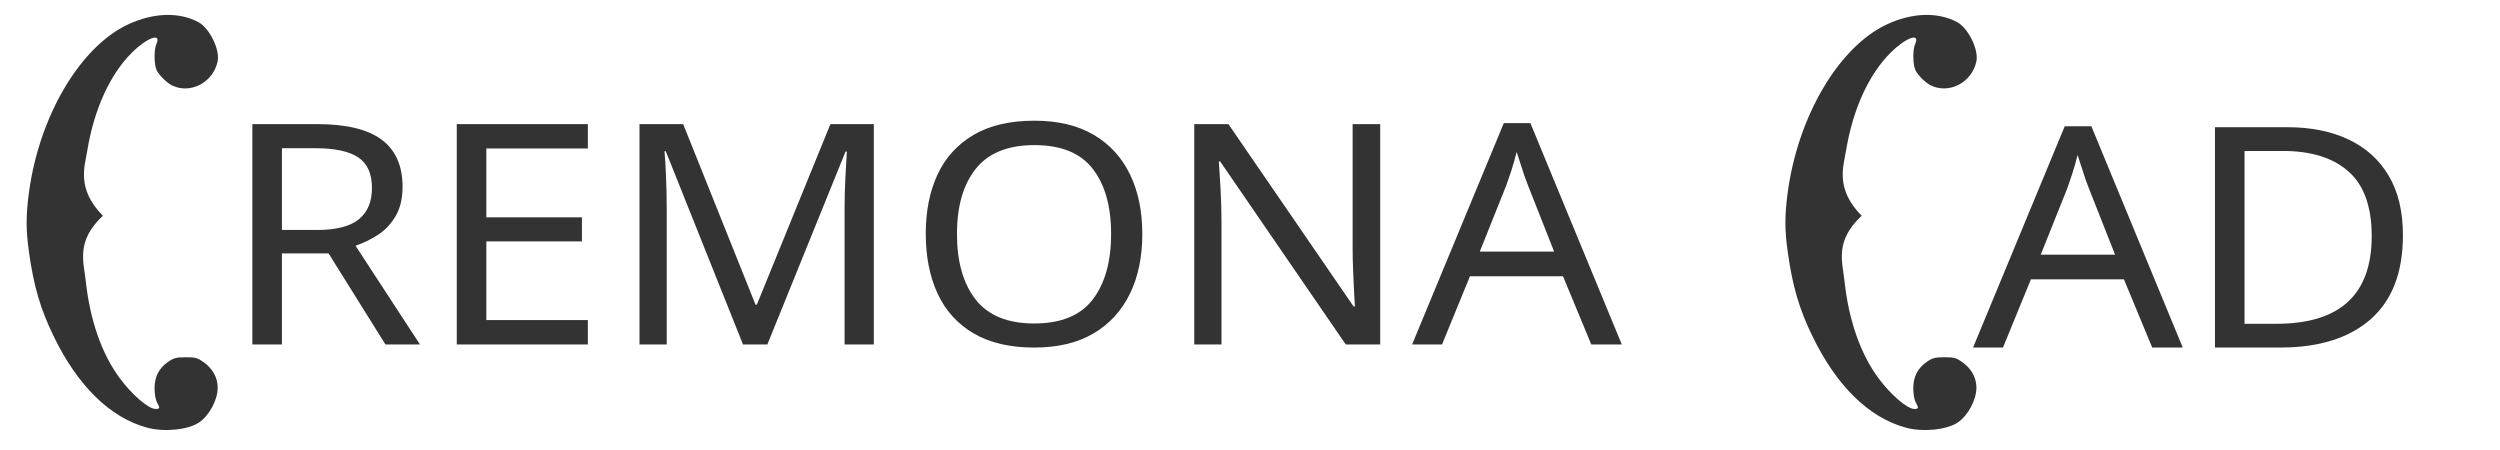
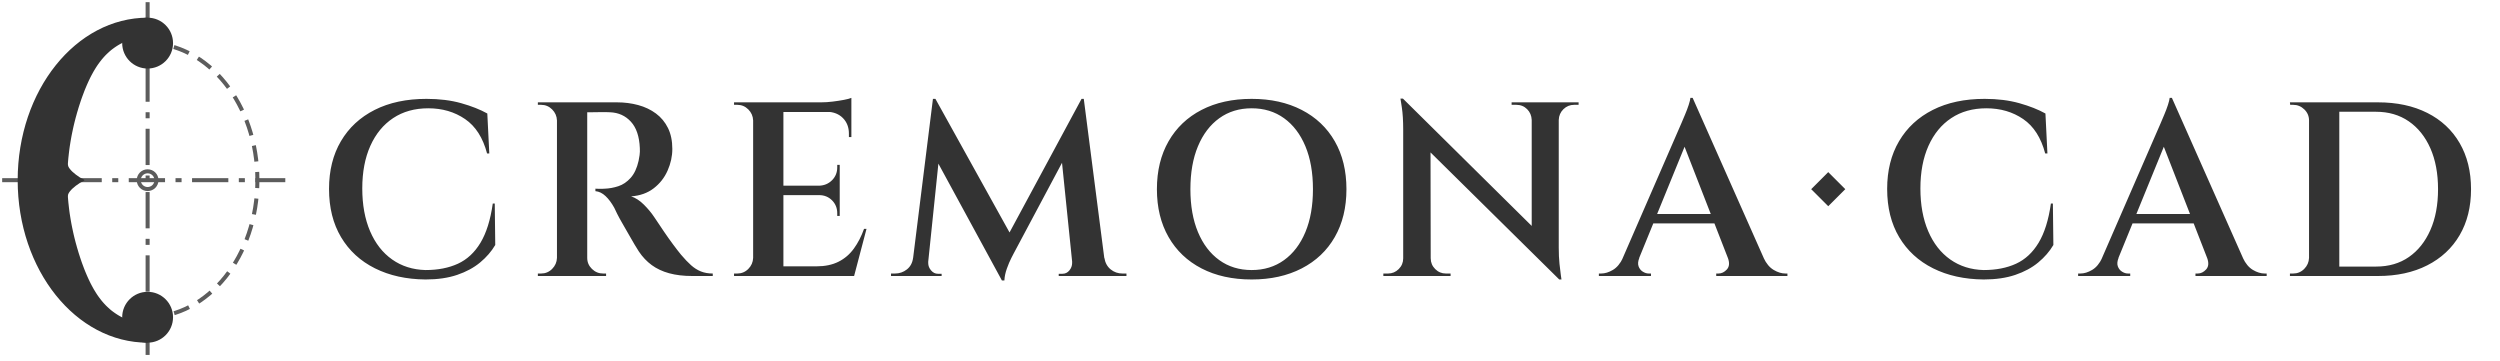
- <svg xmlns="http://www.w3.org/2000/svg" width="250" height="45" viewBox="0 0 66.146 11.906" version="1.1" id="svg1" xml:space="preserve">
-   <defs id="defs1">
-     <rect x="160.599" y="134.294" width="429.335" height="232.983" id="rect1" />
-     <rect x="160.599" y="134.294" width="429.335" height="232.983" id="rect1-4" />
-     <rect x="160.599" y="134.294" width="429.335" height="232.983" id="rect2" />
-     <rect x="160.599" y="134.294" width="429.335" height="232.983" id="rect3" />
-   </defs>
-   <g id="layer1">
-     <text xml:space="preserve" transform="matrix(0.1164561,0,0,0.1093527,-12.87028,-12.3878)" id="text1" style="font-style:normal;font-variant:normal;font-weight:normal;font-stretch:normal;font-size:74.667px;font-family:'Plantagenet Cherokee';-inkscape-font-specification:'Plantagenet Cherokee';text-align:start;writing-mode:lr-tb;direction:ltr;white-space:pre;shape-inside:url(#rect1);display:inline;fill:#333333;stroke:none;stroke-width:3.78">
-       <tspan x="160.6" y="196.623" id="tspan2">REMONA </tspan>
-     </text>
-     <text xml:space="preserve" transform="matrix(0.1164561,0,0,0.1093527,33.50103,-12.30615)" id="text2" style="font-style:normal;font-variant:normal;font-weight:normal;font-stretch:normal;font-size:74.667px;font-family:'Plantagenet Cherokee';-inkscape-font-specification:'Plantagenet Cherokee';text-align:start;writing-mode:lr-tb;direction:ltr;white-space:pre;shape-inside:url(#rect3);display:inline;fill:#333333;stroke:none;stroke-width:3.78">
-       <tspan x="160.6" y="196.623" id="tspan3">AD</tspan>
-     </text>
-     <text xml:space="preserve" style="font-style:normal;font-variant:normal;font-weight:normal;font-stretch:normal;font-size:19.756px;font-family:Luminari;-inkscape-font-specification:Luminari;text-align:start;writing-mode:lr-tb;direction:ltr;text-anchor:start;fill:#333333;stroke-width:1" x="10.023" y="15.782" id="text3">
-       <tspan id="tspan1" style="stroke-width:1" x="10.023" y="15.782" />
-     </text>
-     <path style="fill:#333333;stroke-width:0.164" d="M 3.892,11.315 C 2.914,11.051 2.054,10.208 1.415,8.887 1.067,8.168 0.894,7.575 0.767,6.675 0.685,6.085 0.684,5.713 0.764,5.107 1.032,3.085 2.109,1.25 3.381,0.649 4.05,0.334 4.738,0.31 5.25,0.586 5.545,0.745 5.824,1.316 5.758,1.626 5.639,2.186 5.031,2.501 4.544,2.256 4.412,2.189 4.218,1.998 4.149,1.866 4.075,1.724 4.069,1.313 4.139,1.16 4.276,0.858 3.897,0.991 3.497,1.386 2.913,1.962 2.491,2.884 2.31,3.981 2.238,4.417 2.022,4.995 2.722,5.709 2.005,6.381 2.214,6.925 2.269,7.433 2.381,8.472 2.691,9.36 3.166,10.003 c 0.325,0.44 0.763,0.817 0.95,0.817 0.117,0 0.123,-0.024 0.037,-0.174 -0.034,-0.06 -0.063,-0.223 -0.064,-0.363 C 4.087,9.97 4.202,9.743 4.45,9.572 4.597,9.47 4.667,9.452 4.916,9.452 c 0.259,0 0.314,0.016 0.48,0.136 0.233,0.169 0.364,0.409 0.364,0.669 0,0.323 -0.224,0.741 -0.494,0.921 -0.295,0.197 -0.92,0.259 -1.373,0.137 z" id="path3" />
-     <path style="fill:#333333;stroke-width:0.164" d="M 50.427,11.315 C 49.448,11.051 48.589,10.208 47.95,8.887 47.602,8.168 47.428,7.575 47.302,6.675 c -0.083,-0.59 -0.084,-0.962 -0.004,-1.568 0.268,-2.022 1.345,-3.857 2.617,-4.458 0.669,-0.316 1.357,-0.339 1.869,-0.063 0.295,0.159 0.574,0.73 0.508,1.04 -0.118,0.559 -0.727,0.875 -1.214,0.629 -0.132,-0.066 -0.326,-0.258 -0.395,-0.389 -0.074,-0.142 -0.08,-0.553 -0.01,-0.707 0.138,-0.302 -0.242,-0.168 -0.642,0.227 -0.584,0.576 -1.005,1.498 -1.187,2.595 -0.072,0.436 -0.288,1.014 0.412,1.728 -0.717,0.671 -0.508,1.216 -0.454,1.724 0.112,1.04 0.422,1.927 0.897,2.57 0.325,0.44 0.763,0.817 0.95,0.817 0.117,0 0.123,-0.024 0.037,-0.174 -0.034,-0.06 -0.063,-0.223 -0.064,-0.363 -0.002,-0.313 0.113,-0.539 0.361,-0.711 0.147,-0.102 0.217,-0.12 0.466,-0.12 0.259,0 0.314,0.016 0.48,0.136 0.233,0.169 0.364,0.409 0.364,0.669 0,0.323 -0.224,0.741 -0.494,0.921 -0.295,0.197 -0.92,0.259 -1.373,0.137 z" id="path3-9" />
+ <svg xmlns="http://www.w3.org/2000/svg" viewBox="0.19 0.05 80.616 11.62" width="304.728" height="43.924">
+   <g fill="none" stroke="#333333" stroke-width="0.13" opacity="0.8">
+     <path d="M4.95,1.44A3.54,4.42 0 0 1 4.95,10.28" stroke-dasharray="0.52 0.338" />
+     <path d="M4.95,0.12V11.6M0.26,5.86H9.39" stroke-dasharray="1.17 0.338 0.195 0.338" />
+     <circle cx="4.95" cy="5.86" r="0.286" />
+   </g>
+   <g fill="#333333">
+     <path d="M4.95,0.62A4.19,5.24 0 0 0 4.95,11.1L4.951,10.48C4.941,10.48 4.913,10.48 4.894,10.479C4.875,10.479 4.856,10.478 4.837,10.476C4.819,10.475 4.8,10.474 4.781,10.472C4.762,10.47 4.743,10.468 4.725,10.466C4.706,10.463 4.687,10.461 4.669,10.458C4.65,10.455 4.631,10.452 4.613,10.448C4.594,10.444 4.575,10.441 4.557,10.436C4.538,10.432 4.52,10.428 4.501,10.423C4.483,10.418 4.465,10.413 4.446,10.408C4.428,10.403 4.41,10.397 4.391,10.391C4.373,10.385 4.355,10.379 4.337,10.373C4.319,10.366 4.301,10.359 4.283,10.352C4.265,10.345 4.247,10.338 4.229,10.33C4.212,10.323 4.194,10.315 4.176,10.307C4.159,10.298 4.141,10.29 4.124,10.281C4.107,10.272 4.089,10.263 4.072,10.254C4.055,10.245 4.038,10.235 4.021,10.225C4.004,10.215 3.987,10.205 3.97,10.194C3.954,10.184 3.937,10.173 3.921,10.162C3.904,10.151 3.888,10.14 3.872,10.128C3.856,10.117 3.84,10.105 3.824,10.093C3.808,10.081 3.792,10.068 3.776,10.056C3.761,10.043 3.745,10.03 3.73,10.017C3.715,10.004 3.7,9.99 3.685,9.976C3.67,9.963 3.655,9.949 3.64,9.934C3.625,9.92 3.611,9.906 3.596,9.891C3.582,9.876 3.568,9.861 3.554,9.846C3.54,9.831 3.526,9.815 3.512,9.799C3.498,9.783 3.485,9.767 3.471,9.751C3.458,9.735 3.445,9.718 3.432,9.701C3.419,9.685 3.406,9.668 3.393,9.65C3.38,9.633 3.368,9.615 3.355,9.598C3.343,9.58 3.33,9.562 3.318,9.544C3.306,9.525 3.294,9.507 3.282,9.488C3.27,9.469 3.258,9.45 3.247,9.431C3.235,9.412 3.224,9.393 3.212,9.373C3.201,9.353 3.19,9.334 3.179,9.313C3.168,9.293 3.157,9.273 3.146,9.253C3.135,9.232 3.124,9.211 3.113,9.19C3.103,9.169 3.092,9.148 3.082,9.127C3.072,9.105 3.061,9.084 3.051,9.062C3.041,9.04 3.031,9.018 3.021,8.996C3.011,8.974 3.001,8.951 2.991,8.929C2.981,8.906 2.972,8.883 2.962,8.86C2.952,8.837 2.943,8.814 2.933,8.791C2.924,8.768 2.915,8.744 2.905,8.72C2.896,8.696 2.887,8.673 2.878,8.648C2.869,8.624 2.86,8.6 2.851,8.576C2.842,8.551 2.833,8.526 2.824,8.502C2.816,8.477 2.807,8.452 2.798,8.427C2.79,8.402 2.781,8.376 2.773,8.351C2.764,8.325 2.756,8.3 2.748,8.274C2.74,8.248 2.731,8.222 2.723,8.196C2.715,8.17 2.707,8.144 2.7,8.117C2.692,8.091 2.684,8.065 2.676,8.038C2.669,8.011 2.661,7.984 2.654,7.957C2.646,7.93 2.639,7.903 2.631,7.876C2.624,7.849 2.617,7.822 2.61,7.794C2.603,7.767 2.596,7.739 2.589,7.711C2.583,7.684 2.576,7.656 2.569,7.628C2.563,7.6 2.556,7.572 2.55,7.544C2.544,7.516 2.538,7.487 2.532,7.459C2.526,7.431 2.52,7.402 2.514,7.374C2.508,7.345 2.502,7.316 2.497,7.288C2.492,7.259 2.486,7.23 2.481,7.201C2.476,7.172 2.471,7.143 2.466,7.114C2.461,7.085 2.456,7.056 2.452,7.027C2.447,6.997 2.443,6.968 2.438,6.939C2.434,6.909 2.43,6.88 2.426,6.85C2.422,6.821 2.418,6.791 2.415,6.761C2.411,6.732 2.408,6.702 2.405,6.672C2.401,6.642 2.398,6.613 2.395,6.583C2.392,6.553 2.39,6.523 2.387,6.493C2.385,6.463 2.38,6.433 2.38,6.403C2.38,6.373 2.379,6.343 2.389,6.313C2.4,6.283 2.42,6.253 2.443,6.222C2.466,6.192 2.495,6.162 2.526,6.132C2.558,6.102 2.594,6.072 2.634,6.041C2.673,6.011 2.716,5.981 2.762,5.951C2.808,5.92 2.91,5.89 2.91,5.86C2.91,5.83 2.808,5.8 2.762,5.769C2.716,5.739 2.673,5.709 2.634,5.679C2.594,5.648 2.558,5.618 2.526,5.588C2.495,5.558 2.466,5.528 2.443,5.498C2.42,5.467 2.4,5.437 2.389,5.407C2.379,5.377 2.38,5.347 2.38,5.317C2.38,5.287 2.385,5.257 2.387,5.227C2.39,5.197 2.392,5.167 2.395,5.137C2.398,5.107 2.401,5.078 2.405,5.048C2.408,5.018 2.411,4.988 2.415,4.959C2.418,4.929 2.422,4.899 2.426,4.87C2.43,4.84 2.434,4.811 2.438,4.781C2.443,4.752 2.447,4.723 2.452,4.693C2.456,4.664 2.461,4.635 2.466,4.606C2.471,4.577 2.476,4.548 2.481,4.519C2.486,4.49 2.492,4.461 2.497,4.432C2.502,4.404 2.508,4.375 2.514,4.346C2.52,4.318 2.526,4.289 2.532,4.261C2.538,4.233 2.544,4.204 2.55,4.176C2.556,4.148 2.563,4.12 2.569,4.092C2.576,4.064 2.583,4.036 2.589,4.009C2.596,3.981 2.603,3.953 2.61,3.926C2.617,3.898 2.624,3.871 2.631,3.844C2.639,3.817 2.646,3.79 2.654,3.763C2.661,3.736 2.669,3.709 2.676,3.682C2.684,3.655 2.692,3.629 2.7,3.603C2.707,3.576 2.715,3.55 2.723,3.524C2.731,3.498 2.74,3.472 2.748,3.446C2.756,3.42 2.764,3.395 2.773,3.369C2.781,3.344 2.79,3.318 2.798,3.293C2.807,3.268 2.816,3.243 2.824,3.218C2.833,3.194 2.842,3.169 2.851,3.144C2.86,3.12 2.869,3.096 2.878,3.072C2.887,3.047 2.896,3.024 2.905,3C2.915,2.976 2.924,2.952 2.933,2.929C2.943,2.906 2.952,2.883 2.962,2.86C2.972,2.837 2.981,2.814 2.991,2.791C3.001,2.769 3.011,2.746 3.021,2.724C3.031,2.702 3.041,2.68 3.051,2.658C3.061,2.636 3.072,2.615 3.082,2.593C3.092,2.572 3.103,2.551 3.113,2.53C3.124,2.509 3.135,2.488 3.146,2.467C3.157,2.447 3.168,2.427 3.179,2.407C3.19,2.386 3.201,2.367 3.212,2.347C3.224,2.327 3.235,2.308 3.247,2.289C3.258,2.27 3.27,2.251 3.282,2.232C3.294,2.213 3.306,2.195 3.318,2.176C3.33,2.158 3.343,2.14 3.355,2.122C3.368,2.105 3.38,2.087 3.393,2.07C3.406,2.052 3.419,2.035 3.432,2.019C3.445,2.002 3.458,1.985 3.471,1.969C3.485,1.953 3.498,1.937 3.512,1.921C3.526,1.905 3.54,1.889 3.554,1.874C3.568,1.859 3.582,1.844 3.596,1.829C3.611,1.814 3.625,1.8 3.64,1.786C3.655,1.771 3.67,1.757 3.685,1.744C3.7,1.73 3.715,1.716 3.73,1.703C3.745,1.69 3.761,1.677 3.776,1.664C3.792,1.652 3.808,1.639 3.824,1.627C3.84,1.615 3.856,1.603 3.872,1.592C3.888,1.58 3.904,1.569 3.921,1.558C3.937,1.547 3.954,1.536 3.97,1.526C3.987,1.515 4.004,1.505 4.021,1.495C4.038,1.485 4.055,1.475 4.072,1.466C4.089,1.457 4.107,1.448 4.124,1.439C4.141,1.43 4.159,1.422 4.176,1.413C4.194,1.405 4.212,1.397 4.229,1.39C4.247,1.382 4.265,1.375 4.283,1.368C4.301,1.361 4.319,1.354 4.337,1.347C4.355,1.341 4.373,1.335 4.391,1.329C4.41,1.323 4.428,1.317 4.446,1.312C4.465,1.307 4.483,1.302 4.501,1.297C4.52,1.292 4.538,1.288 4.557,1.284C4.575,1.279 4.594,1.276 4.613,1.272C4.631,1.268 4.65,1.265 4.669,1.262C4.687,1.259 4.706,1.257 4.725,1.254C4.743,1.252 4.762,1.25 4.781,1.248C4.8,1.246 4.819,1.245 4.837,1.244C4.856,1.242 4.875,1.241 4.894,1.241C4.913,1.24 4.941,1.24 4.951,1.24Z" />
+     <circle cx="4.95" cy="1.44" r="0.82" />
+     <circle cx="4.95" cy="10.28" r="0.82" />
+     <path d="M16.080 6.614L16.144 6.614L16.160 7.950Q15.976 8.262 15.672 8.514Q15.368 8.766 14.932 8.914Q14.496 9.062 13.912 9.062L13.912 9.062Q12.984 9.054 12.280 8.702Q11.576 8.350 11.188 7.698Q10.800 7.046 10.800 6.142L10.800 6.142Q10.800 5.254 11.184 4.602Q11.568 3.950 12.272 3.594Q12.976 3.238 13.944 3.238L13.944 3.238Q14.568 3.238 15.064 3.378Q15.560 3.518 15.904 3.710L15.904 3.710L15.968 4.998L15.896 4.998Q15.696 4.238 15.188 3.890Q14.680 3.542 14 3.542L14 3.542Q13.344 3.542 12.868 3.858Q12.392 4.174 12.132 4.754Q11.872 5.334 11.872 6.126L11.872 6.126Q11.872 6.918 12.124 7.506Q12.376 8.094 12.836 8.418Q13.296 8.742 13.912 8.758L13.912 8.758Q14.512 8.758 14.956 8.554Q15.400 8.350 15.684 7.878Q15.968 7.406 16.080 6.614L16.080 6.614ZM19.022 3.350L19.022 3.350L20.086 3.350Q20.446 3.350 20.770 3.438Q21.094 3.526 21.342 3.710Q21.590 3.894 21.730 4.178Q21.870 4.462 21.870 4.854L21.870 4.854Q21.870 5.206 21.718 5.550Q21.566 5.894 21.270 6.122Q20.974 6.350 20.542 6.382L20.542 6.382Q20.758 6.454 20.954 6.650Q21.150 6.846 21.278 7.038L21.278 7.038Q21.286 7.046 21.378 7.186Q21.470 7.326 21.606 7.526Q21.742 7.726 21.890 7.926Q22.038 8.126 22.150 8.262L22.150 8.262Q22.326 8.470 22.474 8.602Q22.622 8.734 22.790 8.802Q22.958 8.870 23.174 8.870L23.174 8.870L23.174 8.950L22.510 8.950Q22.094 8.950 21.770 8.862Q21.446 8.774 21.206 8.598Q20.966 8.422 20.790 8.158L20.790 8.158Q20.742 8.086 20.654 7.938Q20.566 7.790 20.462 7.606Q20.358 7.422 20.258 7.250Q20.158 7.078 20.090 6.942Q20.022 6.806 19.998 6.750L19.998 6.750Q19.870 6.518 19.718 6.374Q19.566 6.230 19.390 6.214L19.390 6.214L19.390 6.134Q19.406 6.134 19.494 6.138Q19.582 6.142 19.694 6.134L19.694 6.134Q19.910 6.126 20.130 6.054Q20.350 5.982 20.526 5.786Q20.702 5.590 20.782 5.238L20.782 5.238Q20.798 5.166 20.814 5.054Q20.830 4.942 20.822 4.822L20.822 4.822Q20.798 4.262 20.534 3.974Q20.270 3.686 19.862 3.670L19.862 3.670Q19.710 3.662 19.542 3.666Q19.374 3.670 19.250 3.670Q19.126 3.670 19.102 3.670L19.102 3.670Q19.102 3.662 19.082 3.582Q19.062 3.502 19.042 3.426Q19.022 3.350 19.022 3.350ZM18.150 3.350L19.126 3.350L19.126 8.950L18.150 8.950L18.150 3.350ZM18.150 8.366L18.174 8.366L18.174 8.950L17.534 8.950L17.534 8.870Q17.542 8.870 17.586 8.870Q17.630 8.870 17.638 8.870L17.638 8.870Q17.846 8.870 17.994 8.722Q18.142 8.574 18.150 8.366L18.150 8.366ZM18.174 3.350L18.174 3.934L18.150 3.934Q18.142 3.726 17.994 3.578Q17.846 3.430 17.638 3.430L17.638 3.430Q17.630 3.430 17.586 3.430Q17.542 3.430 17.534 3.430L17.534 3.430L17.534 3.350L18.174 3.350ZM19.102 8.950L19.102 8.366L19.126 8.366Q19.126 8.574 19.278 8.722Q19.430 8.870 19.638 8.870L19.638 8.870Q19.646 8.870 19.690 8.870Q19.734 8.870 19.734 8.870L19.734 8.870L19.734 8.950L19.102 8.950ZM24.476 3.350L25.452 3.350L25.452 8.950L24.476 8.950L24.476 3.350ZM25.428 8.638L27.572 8.638L27.708 8.950L25.428 8.950L25.428 8.638ZM25.428 6.038L27.268 6.038L27.268 6.342L25.428 6.342L25.428 6.038ZM25.428 3.350L27.644 3.350L27.644 3.662L25.428 3.662L25.428 3.350ZM28.052 7.430L28.132 7.430L27.732 8.950L26.236 8.950L26.524 8.638Q26.932 8.638 27.228 8.490Q27.524 8.342 27.724 8.066Q27.924 7.790 28.052 7.430L28.052 7.430ZM26.604 6.326L27.268 6.326L27.268 7.014L27.188 7.014L27.188 6.926Q27.188 6.678 27.020 6.510Q26.852 6.342 26.604 6.342L26.604 6.342L26.604 6.326ZM27.188 5.366L27.268 5.366L27.268 6.054L26.604 6.054L26.604 6.038Q26.852 6.030 27.020 5.862Q27.188 5.694 27.188 5.446L27.188 5.446L27.188 5.366ZM26.860 3.638L27.644 3.638L27.644 4.470L27.564 4.470L27.564 4.358Q27.564 4.054 27.372 3.858Q27.180 3.662 26.860 3.654L26.860 3.654L26.860 3.638ZM27.644 3.206L27.644 3.206L27.644 3.438L26.668 3.350Q26.844 3.350 27.040 3.326Q27.236 3.302 27.404 3.270Q27.572 3.238 27.644 3.206ZM24.476 8.366L24.500 8.366L24.500 8.950L23.860 8.950L23.860 8.870Q23.860 8.870 23.912 8.870Q23.964 8.870 23.964 8.870L23.964 8.870Q24.172 8.870 24.320 8.722Q24.468 8.574 24.476 8.366L24.476 8.366ZM24.500 3.350L24.500 3.934L24.476 3.934Q24.468 3.726 24.320 3.578Q24.172 3.430 23.964 3.430L23.964 3.430Q23.964 3.430 23.912 3.430Q23.860 3.430 23.860 3.430L23.860 3.430L23.860 3.350L24.500 3.350ZM32.250 8.462L35.066 3.238L35.130 3.998L32.874 8.230Q32.874 8.230 32.802 8.370Q32.730 8.510 32.658 8.710Q32.586 8.910 32.578 9.094L32.578 9.094L32.498 9.094L32.250 8.462ZM29.634 8.366L29.810 8.366L29.810 8.950L28.922 8.950L28.922 8.870Q28.930 8.870 28.990 8.870Q29.050 8.870 29.050 8.870L29.050 8.870Q29.266 8.870 29.434 8.738Q29.602 8.606 29.634 8.366L29.634 8.366ZM30.066 8.494L30.122 8.494Q30.122 8.502 30.122 8.510Q30.122 8.518 30.122 8.534L30.122 8.534Q30.122 8.662 30.214 8.770Q30.306 8.878 30.434 8.878L30.434 8.878L30.554 8.878L30.554 8.950L30.066 8.950L30.066 8.494ZM29.562 8.950L30.274 3.238L30.354 3.238L30.594 3.934L30.074 8.950L29.562 8.950ZM30.162 4.798L30.354 3.238L32.866 7.766L32.498 9.094L30.162 4.798ZM35.066 3.238L35.138 3.238L35.874 8.950L34.810 8.950L34.394 4.886L35.066 3.238ZM35.626 8.950L35.626 8.366L35.802 8.366Q35.842 8.606 36.006 8.738Q36.170 8.870 36.386 8.870L36.386 8.870Q36.386 8.870 36.446 8.870Q36.506 8.870 36.514 8.870L36.514 8.870L36.514 8.950L35.626 8.950ZM34.762 8.494L34.762 8.494L34.818 8.494L34.818 8.950L34.330 8.950L34.330 8.878L34.450 8.878Q34.586 8.878 34.674 8.770Q34.762 8.662 34.762 8.534L34.762 8.534Q34.762 8.518 34.762 8.510Q34.762 8.502 34.762 8.494ZM40.552 3.238L40.552 3.238Q41.472 3.238 42.164 3.594Q42.856 3.950 43.232 4.606Q43.608 5.262 43.608 6.150L43.608 6.150Q43.608 7.038 43.232 7.694Q42.856 8.350 42.164 8.706Q41.472 9.062 40.552 9.062L40.552 9.062Q39.624 9.062 38.936 8.706Q38.248 8.350 37.872 7.694Q37.496 7.038 37.496 6.150L37.496 6.150Q37.496 5.262 37.872 4.606Q38.248 3.950 38.936 3.594Q39.624 3.238 40.552 3.238ZM40.552 8.758L40.552 8.758Q41.152 8.758 41.596 8.438Q42.040 8.118 42.284 7.534Q42.528 6.950 42.528 6.150L42.528 6.150Q42.528 5.350 42.284 4.766Q42.040 4.182 41.596 3.862Q41.152 3.542 40.552 3.542L40.552 3.542Q39.952 3.542 39.508 3.862Q39.064 4.182 38.820 4.766Q38.576 5.350 38.576 6.150L38.576 6.150Q38.576 6.950 38.820 7.534Q39.064 8.118 39.508 8.438Q39.952 8.758 40.552 8.758ZM45.518 4.174L45.430 3.230L50.382 8.126L50.470 9.062L45.518 4.174ZM45.438 8.382L45.462 8.382L45.462 8.950L44.798 8.950L44.798 8.870Q44.798 8.870 44.870 8.870Q44.942 8.870 44.950 8.870L44.950 8.870Q45.150 8.870 45.294 8.726Q45.438 8.582 45.438 8.382L45.438 8.382ZM46.302 8.382L46.326 8.382Q46.326 8.582 46.470 8.726Q46.614 8.870 46.814 8.870L46.814 8.870Q46.822 8.870 46.894 8.870Q46.966 8.870 46.966 8.870L46.966 8.870L46.966 8.950L46.302 8.950L46.302 8.382ZM45.350 3.230L45.430 3.230L46.318 4.198L46.326 8.950L45.438 8.950L45.438 4.230Q45.438 3.798 45.394 3.514Q45.350 3.230 45.350 3.230L45.350 3.230ZM49.582 3.350L50.454 3.350L50.454 8.038Q50.454 8.326 50.478 8.558Q50.502 8.790 50.522 8.926Q50.542 9.062 50.542 9.062L50.542 9.062L50.470 9.062L49.582 8.062L49.582 3.350ZM50.430 3.350L51.094 3.350L51.094 3.430Q51.094 3.430 51.022 3.430Q50.950 3.430 50.950 3.430L50.950 3.430Q50.750 3.430 50.606 3.570Q50.462 3.710 50.454 3.918L50.454 3.918L50.430 3.918L50.430 3.350ZM48.934 3.430L48.934 3.350L49.598 3.350L49.598 3.918L49.582 3.918Q49.574 3.710 49.434 3.570Q49.294 3.430 49.086 3.430L49.086 3.430Q49.086 3.430 49.014 3.430Q48.942 3.430 48.934 3.430L48.934 3.430ZM54.396 4.486L54.772 3.206L57.300 8.902L56.116 8.902L54.396 4.486ZM52.524 8.366L53.052 8.366Q52.988 8.526 53.028 8.638Q53.068 8.750 53.164 8.810Q53.260 8.870 53.356 8.870L53.356 8.870L53.428 8.870L53.428 8.950L51.748 8.950L51.748 8.870Q51.748 8.870 51.784 8.870Q51.820 8.870 51.820 8.870L51.820 8.870Q52.004 8.870 52.200 8.754Q52.396 8.638 52.524 8.366L52.524 8.366ZM54.700 3.206L54.772 3.206L54.812 4.046L52.820 8.926L52.276 8.926L54.340 4.182Q54.356 4.150 54.408 4.026Q54.460 3.902 54.528 3.742Q54.596 3.582 54.644 3.434Q54.692 3.286 54.700 3.206L54.700 3.206ZM53.300 6.950L55.708 6.950L55.708 7.254L53.300 7.254L53.300 6.950ZM55.908 8.366L55.908 8.366L57.060 8.366Q57.188 8.638 57.384 8.754Q57.580 8.870 57.764 8.870L57.764 8.870Q57.764 8.870 57.796 8.870Q57.828 8.870 57.828 8.870L57.828 8.870L57.828 8.950L55.532 8.950L55.532 8.870L55.604 8.870Q55.756 8.870 55.876 8.738Q55.996 8.606 55.908 8.366ZM66.324 6.614L66.388 6.614L66.404 7.950Q66.220 8.262 65.916 8.514Q65.612 8.766 65.176 8.914Q64.740 9.062 64.156 9.062L64.156 9.062Q63.228 9.054 62.524 8.702Q61.820 8.350 61.432 7.698Q61.044 7.046 61.044 6.142L61.044 6.142Q61.044 5.254 61.428 4.602Q61.812 3.950 62.516 3.594Q63.220 3.238 64.188 3.238L64.188 3.238Q64.812 3.238 65.308 3.378Q65.804 3.518 66.148 3.710L66.148 3.710L66.212 4.998L66.140 4.998Q65.940 4.238 65.432 3.890Q64.924 3.542 64.244 3.542L64.244 3.542Q63.588 3.542 63.112 3.858Q62.636 4.174 62.376 4.754Q62.116 5.334 62.116 6.126L62.116 6.126Q62.116 6.918 62.368 7.506Q62.620 8.094 63.080 8.418Q63.540 8.742 64.156 8.758L64.156 8.758Q64.756 8.758 65.200 8.554Q65.644 8.350 65.928 7.878Q66.212 7.406 66.324 6.614L66.324 6.614ZM69.850 4.486L70.226 3.206L72.754 8.902L71.570 8.902L69.850 4.486ZM67.978 8.366L68.506 8.366Q68.442 8.526 68.482 8.638Q68.522 8.750 68.618 8.810Q68.714 8.870 68.810 8.870L68.810 8.870L68.882 8.870L68.882 8.950L67.202 8.950L67.202 8.870Q67.202 8.870 67.238 8.870Q67.274 8.870 67.274 8.870L67.274 8.870Q67.458 8.870 67.654 8.754Q67.850 8.638 67.978 8.366L67.978 8.366ZM70.154 3.206L70.226 3.206L70.266 4.046L68.274 8.926L67.730 8.926L69.794 4.182Q69.810 4.150 69.862 4.026Q69.914 3.902 69.982 3.742Q70.050 3.582 70.098 3.434Q70.146 3.286 70.154 3.206L70.154 3.206ZM68.754 6.950L71.162 6.950L71.162 7.254L68.754 7.254L68.754 6.950ZM71.362 8.366L71.362 8.366L72.514 8.366Q72.642 8.638 72.838 8.754Q73.034 8.870 73.218 8.870L73.218 8.870Q73.218 8.870 73.250 8.870Q73.282 8.870 73.282 8.870L73.282 8.870L73.282 8.950L70.986 8.950L70.986 8.870L71.058 8.870Q71.210 8.870 71.330 8.738Q71.450 8.606 71.362 8.366ZM74.944 3.350L76.872 3.350Q77.784 3.350 78.460 3.690Q79.136 4.030 79.504 4.662Q79.872 5.294 79.872 6.150L79.872 6.150Q79.872 7.006 79.504 7.634Q79.136 8.262 78.460 8.606Q77.784 8.950 76.872 8.950L76.872 8.950L75.032 8.950L75.024 8.646Q75.176 8.646 75.404 8.646Q75.632 8.646 75.876 8.646Q76.120 8.646 76.332 8.646Q76.544 8.646 76.676 8.646Q76.808 8.646 76.808 8.646L76.808 8.646Q77.424 8.646 77.868 8.338Q78.312 8.030 78.560 7.470Q78.808 6.910 78.808 6.150L78.808 6.150Q78.808 5.390 78.560 4.830Q78.312 4.270 77.864 3.962Q77.416 3.654 76.808 3.654L76.808 3.654Q76.808 3.654 76.668 3.654Q76.528 3.654 76.308 3.654Q76.088 3.654 75.832 3.654Q75.576 3.654 75.340 3.654Q75.104 3.654 74.944 3.654L74.944 3.654L74.944 3.350ZM74.648 3.350L75.624 3.350L75.624 8.950L74.648 8.950L74.648 3.350ZM74.648 8.366L74.672 8.366L74.672 8.950L74.032 8.950L74.032 8.870Q74.032 8.870 74.084 8.870Q74.136 8.870 74.136 8.870L74.136 8.870Q74.344 8.870 74.492 8.722Q74.640 8.574 74.648 8.366L74.648 8.366ZM74.672 3.350L74.672 3.934L74.648 3.934Q74.648 3.726 74.496 3.578Q74.344 3.430 74.136 3.430L74.136 3.430Q74.136 3.430 74.088 3.430Q74.040 3.430 74.040 3.430L74.040 3.430L74.032 3.350L74.672 3.350Z" />
+     <path d="M59.144,5.6L59.694,6.15L59.144,6.7L58.594,6.15Z" />
  </g>
</svg>
